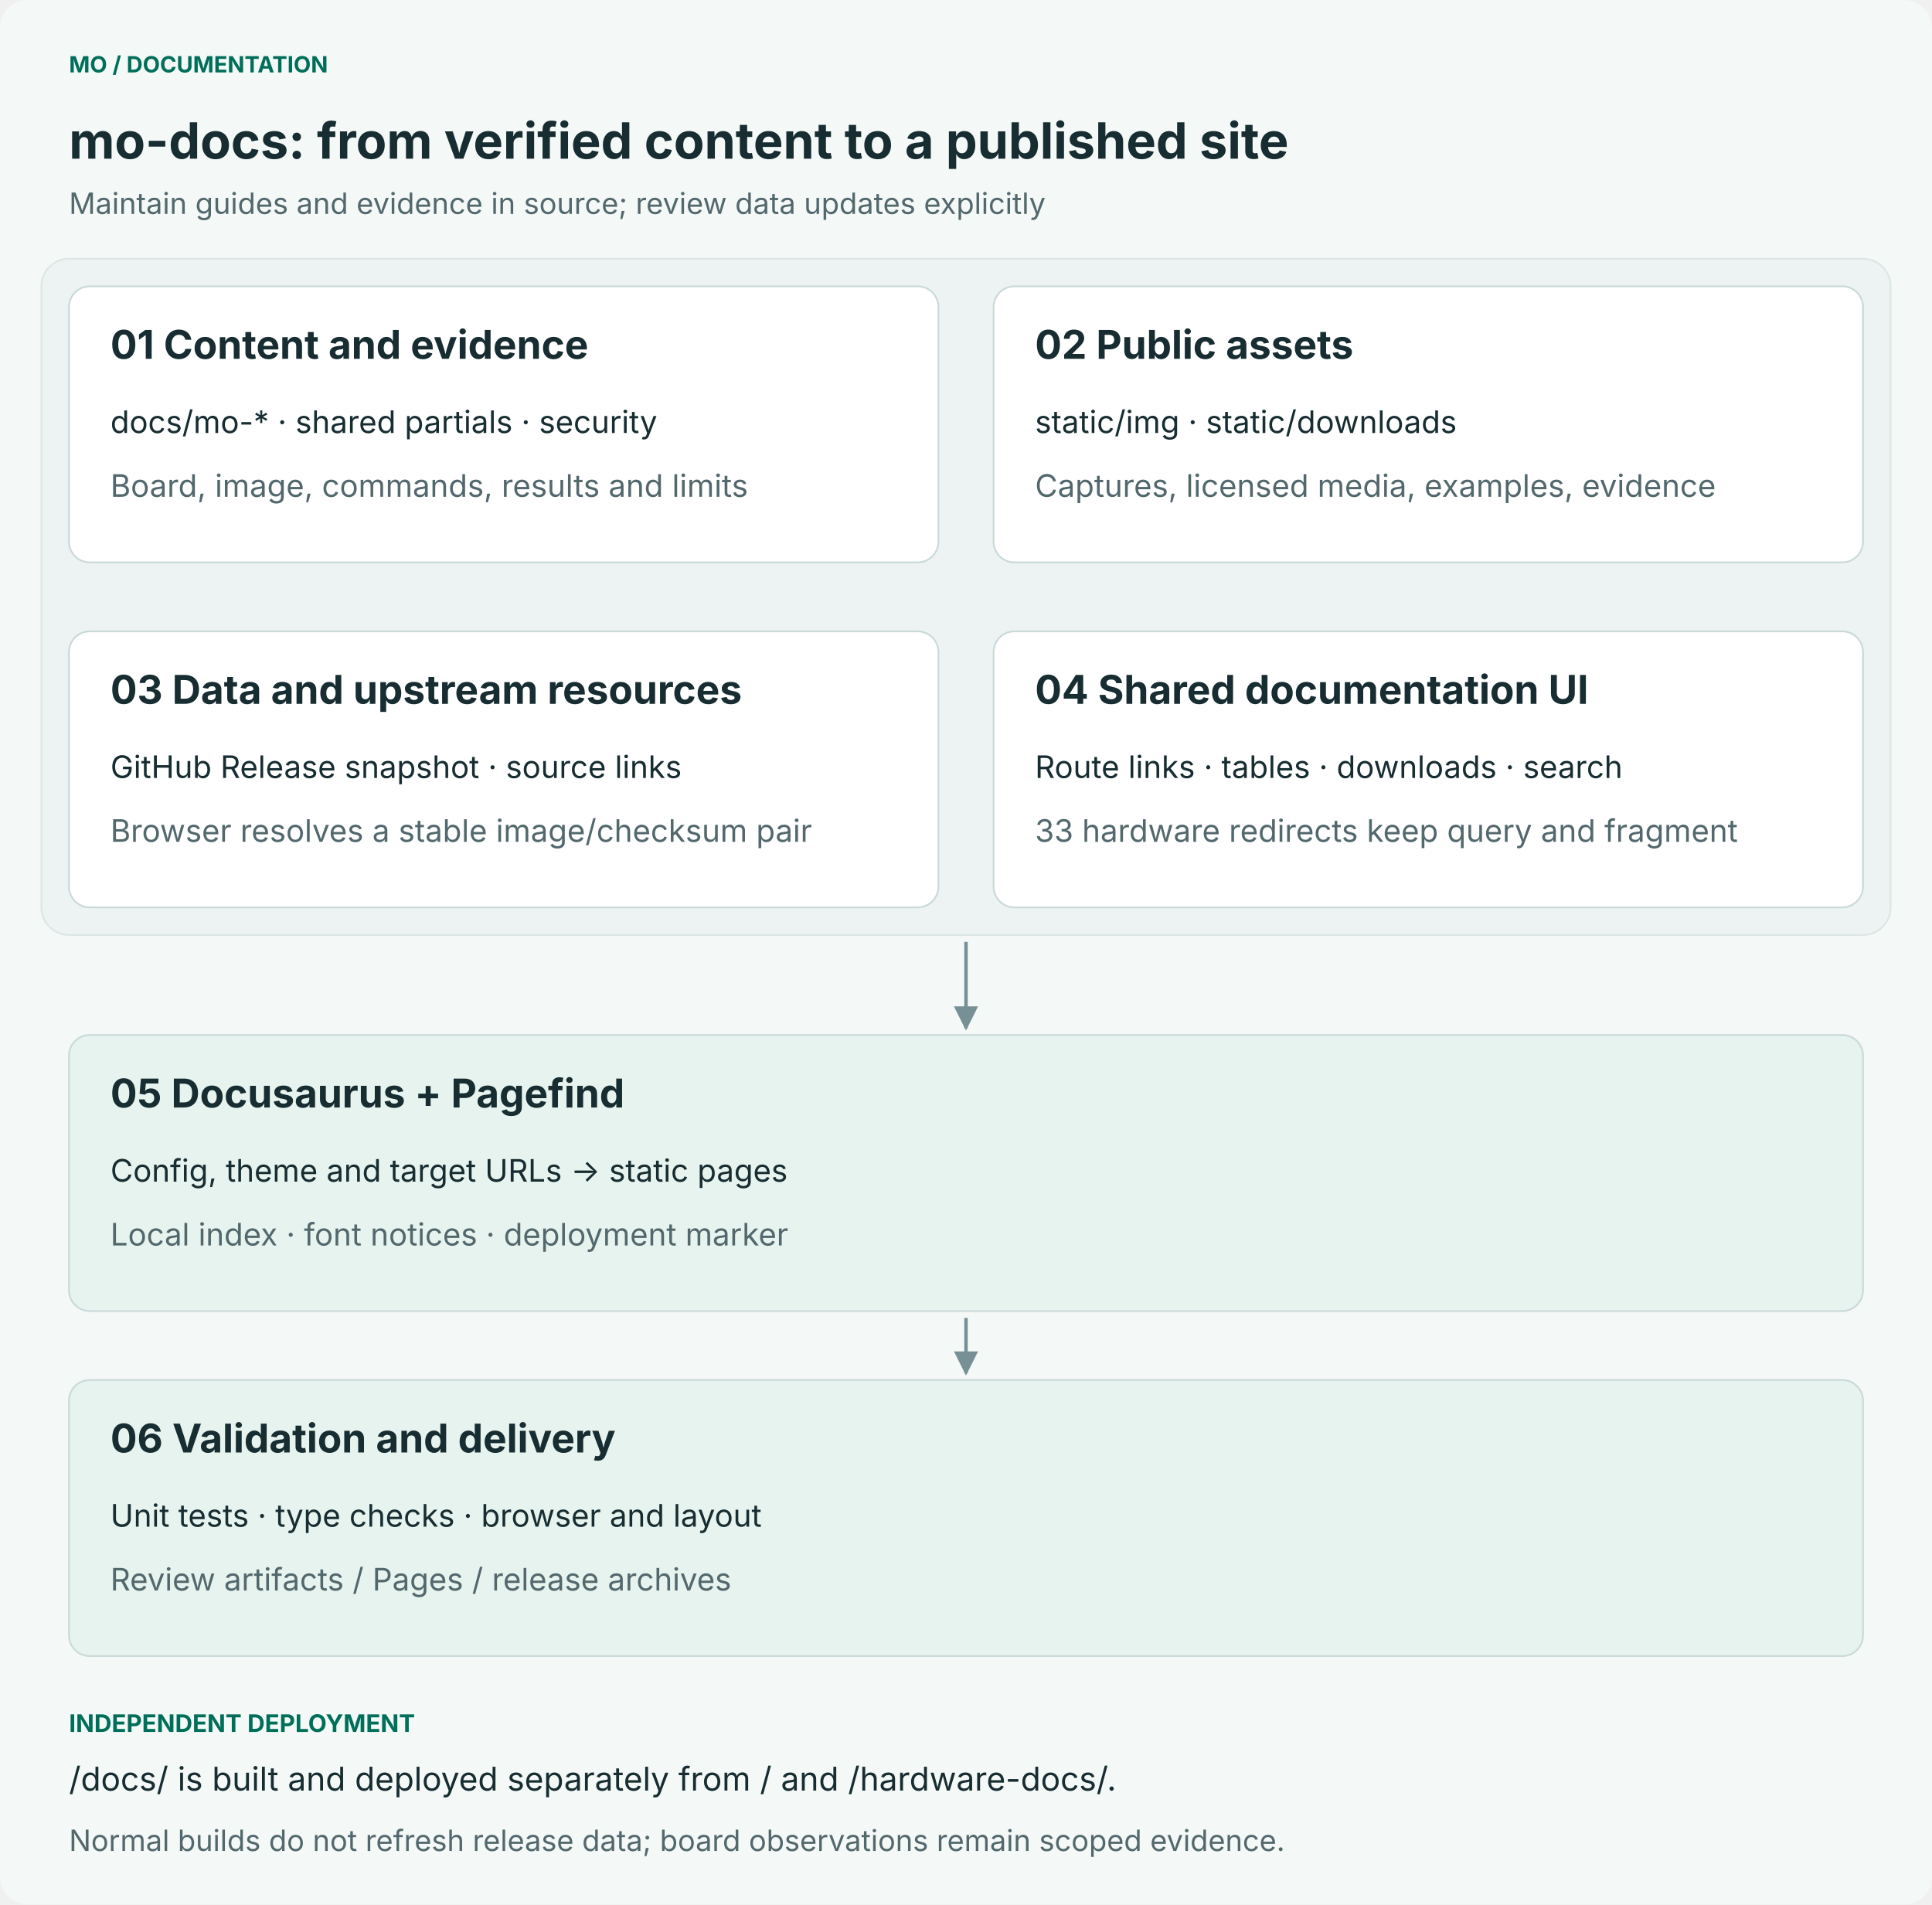
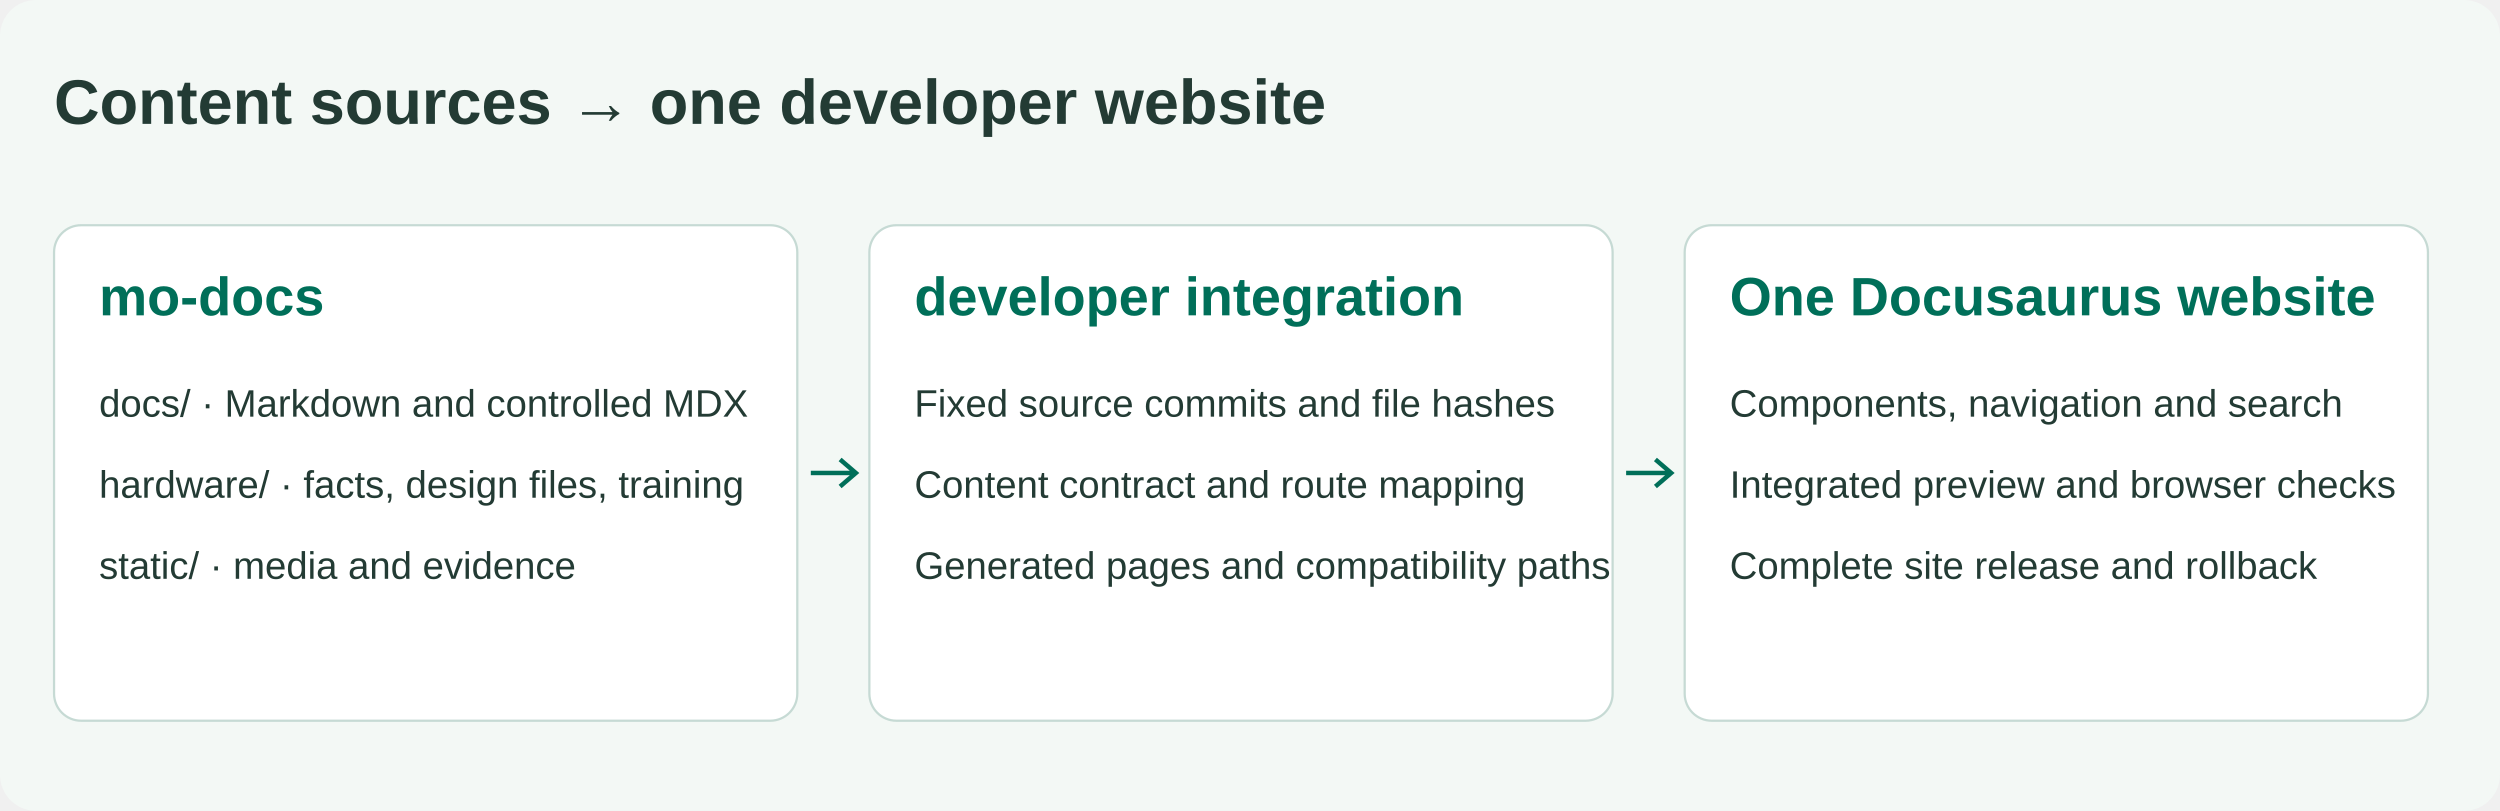
- <svg xmlns="http://www.w3.org/2000/svg" viewBox="0 0 1120 1104" role="img" aria-labelledby="title description">
-   <defs>
-     <marker id="arrow" viewBox="0 0 10 10" refX="9" refY="5" markerWidth="7" markerHeight="7" orient="auto">
-       <path d="M0 0 10 5 0 10z" fill="#769095" />
-     </marker>
-   </defs>
-   <rect width="1120" height="1104" rx="16" fill="#f4f8f7" />
-   <g font-family="Inter, Noto Sans CJK SC, Microsoft YaHei, Arial, sans-serif">
-     <text x="40" y="42" font-size="13" fill="#006f59" font-weight="700">MO / DOCUMENTATION</text>
-     <text x="40" y="92" font-size="29" fill="#172d31" font-weight="700">mo-docs: from verified content to a published site</text>
-     <text x="40" y="124" font-size="17" fill="#53686d" font-weight="400">Maintain guides and evidence in source; review data updates explicitly</text>
-     <rect x="24" y="150" width="1072" height="392" rx="16" fill="#edf3f2" stroke="#dce6e4" />
-     <rect x="40" y="166" width="504" height="160" rx="12" fill="#fff" stroke="#cad9d9" />
-     <text x="64" y="208" font-size="23" fill="#172d31" font-weight="700">01  Content and evidence</text>
-     <text x="64" y="251" font-size="18" fill="#172d31" font-weight="400">docs/mo-* · shared partials · security</text>
-     <text x="64" y="288" font-size="18" fill="#53686d" font-weight="400">Board, image, commands, results and limits</text>
-     <rect x="576" y="166" width="504" height="160" rx="12" fill="#fff" stroke="#cad9d9" />
-     <text x="600" y="208" font-size="23" fill="#172d31" font-weight="700">02  Public assets</text>
-     <text x="600" y="251" font-size="18" fill="#172d31" font-weight="400">static/img · static/downloads</text>
-     <text x="600" y="288" font-size="18" fill="#53686d" font-weight="400">Captures, licensed media, examples, evidence</text>
-     <rect x="40" y="366" width="504" height="160" rx="12" fill="#fff" stroke="#cad9d9" />
-     <text x="64" y="408" font-size="23" fill="#172d31" font-weight="700">03  Data and upstream resources</text>
-     <text x="64" y="451" font-size="18" fill="#172d31" font-weight="400">GitHub Release snapshot · source links</text>
-     <text x="64" y="488" font-size="18" fill="#53686d" font-weight="400">Browser resolves a stable image/checksum pair</text>
-     <rect x="576" y="366" width="504" height="160" rx="12" fill="#fff" stroke="#cad9d9" />
-     <text x="600" y="408" font-size="23" fill="#172d31" font-weight="700">04  Shared documentation UI</text>
-     <text x="600" y="451" font-size="18" fill="#172d31" font-weight="400">Route links · tables · downloads · search</text>
-     <text x="600" y="488" font-size="18" fill="#53686d" font-weight="400">33 hardware redirects keep query and fragment</text>
-     <rect x="40" y="600" width="1040" height="160" rx="12" fill="#e7f3ee" stroke="#cad9d9" />
-     <text x="64" y="642" font-size="23" fill="#172d31" font-weight="700">05  Docusaurus + Pagefind</text>
-     <text x="64" y="685" font-size="18" fill="#172d31" font-weight="400">Config, theme and target URLs → static pages</text>
-     <text x="64" y="722" font-size="18" fill="#53686d" font-weight="400">Local index · font notices · deployment marker</text>
-     <rect x="40" y="800" width="1040" height="160" rx="12" fill="#e7f3ee" stroke="#cad9d9" />
-     <text x="64" y="842" font-size="23" fill="#172d31" font-weight="700">06  Validation and delivery</text>
-     <text x="64" y="885" font-size="18" fill="#172d31" font-weight="400">Unit tests · type checks · browser and layout</text>
-     <text x="64" y="922" font-size="18" fill="#53686d" font-weight="400">Review artifacts / Pages / release archives</text>
-     <path d="M560 546 V596" fill="none" stroke="#769095" stroke-width="2" marker-end="url(#arrow)" />
-     <path d="M560 764 V796" fill="none" stroke="#769095" stroke-width="2" marker-end="url(#arrow)" />
-     <text x="40" y="1004" font-size="14" fill="#006f59" font-weight="700">INDEPENDENT DEPLOYMENT</text>
-     <text x="40" y="1038" font-size="19" fill="#172d31" font-weight="400">/docs/ is built and deployed separately from / and /hardware-docs/.</text>
-     <text x="40" y="1073" font-size="17" fill="#53686d" font-weight="400">Normal builds do not refresh release data; board observations remain scoped evidence.</text>
+ <svg xmlns="http://www.w3.org/2000/svg" viewBox="0 0 1110 360" role="img" aria-labelledby="title">
+   <rect width="1110" height="360" rx="16" fill="#f3f8f5" />
+   <g font-family="Arial, Noto Sans CJK SC, Microsoft YaHei, sans-serif" fill="#233b34">
+     <text x="24" y="55" font-size="28" font-weight="700">Content sources → one developer website</text>
+     <rect x="24" y="100" width="330" height="220" rx="12" fill="white" stroke="#c6dad4" />
+     <text x="44" y="140" fill="#006f59" font-size="24" font-weight="700">mo-docs</text>
+     <text x="44" y="185" font-size="17">docs/ · Markdown and controlled MDX</text>
+     <text x="44" y="221" font-size="17">hardware/ · facts, design files, training</text>
+     <text x="44" y="257" font-size="17">static/ · media and evidence</text>
+     <path d="M360 210h20m-7-6 7 6-7 6" fill="none" stroke="#006f59" stroke-width="2" />
+     <rect x="386" y="100" width="330" height="220" rx="12" fill="white" stroke="#c6dad4" />
+     <text x="406" y="140" fill="#006f59" font-size="24" font-weight="700">developer integration</text>
+     <text x="406" y="185" font-size="17">Fixed source commits and file hashes</text>
+     <text x="406" y="221" font-size="17">Content contract and route mapping</text>
+     <text x="406" y="257" font-size="17">Generated pages and compatibility paths</text>
+     <path d="M722 210h20m-7-6 7 6-7 6" fill="none" stroke="#006f59" stroke-width="2" />
+     <rect x="748" y="100" width="330" height="220" rx="12" fill="white" stroke="#c6dad4" />
+     <text x="768" y="140" fill="#006f59" font-size="24" font-weight="700">One Docusaurus website</text>
+     <text x="768" y="185" font-size="17">Components, navigation and search</text>
+     <text x="768" y="221" font-size="17">Integrated preview and browser checks</text>
+     <text x="768" y="257" font-size="17">Complete site release and rollback</text>
  </g>
</svg>
